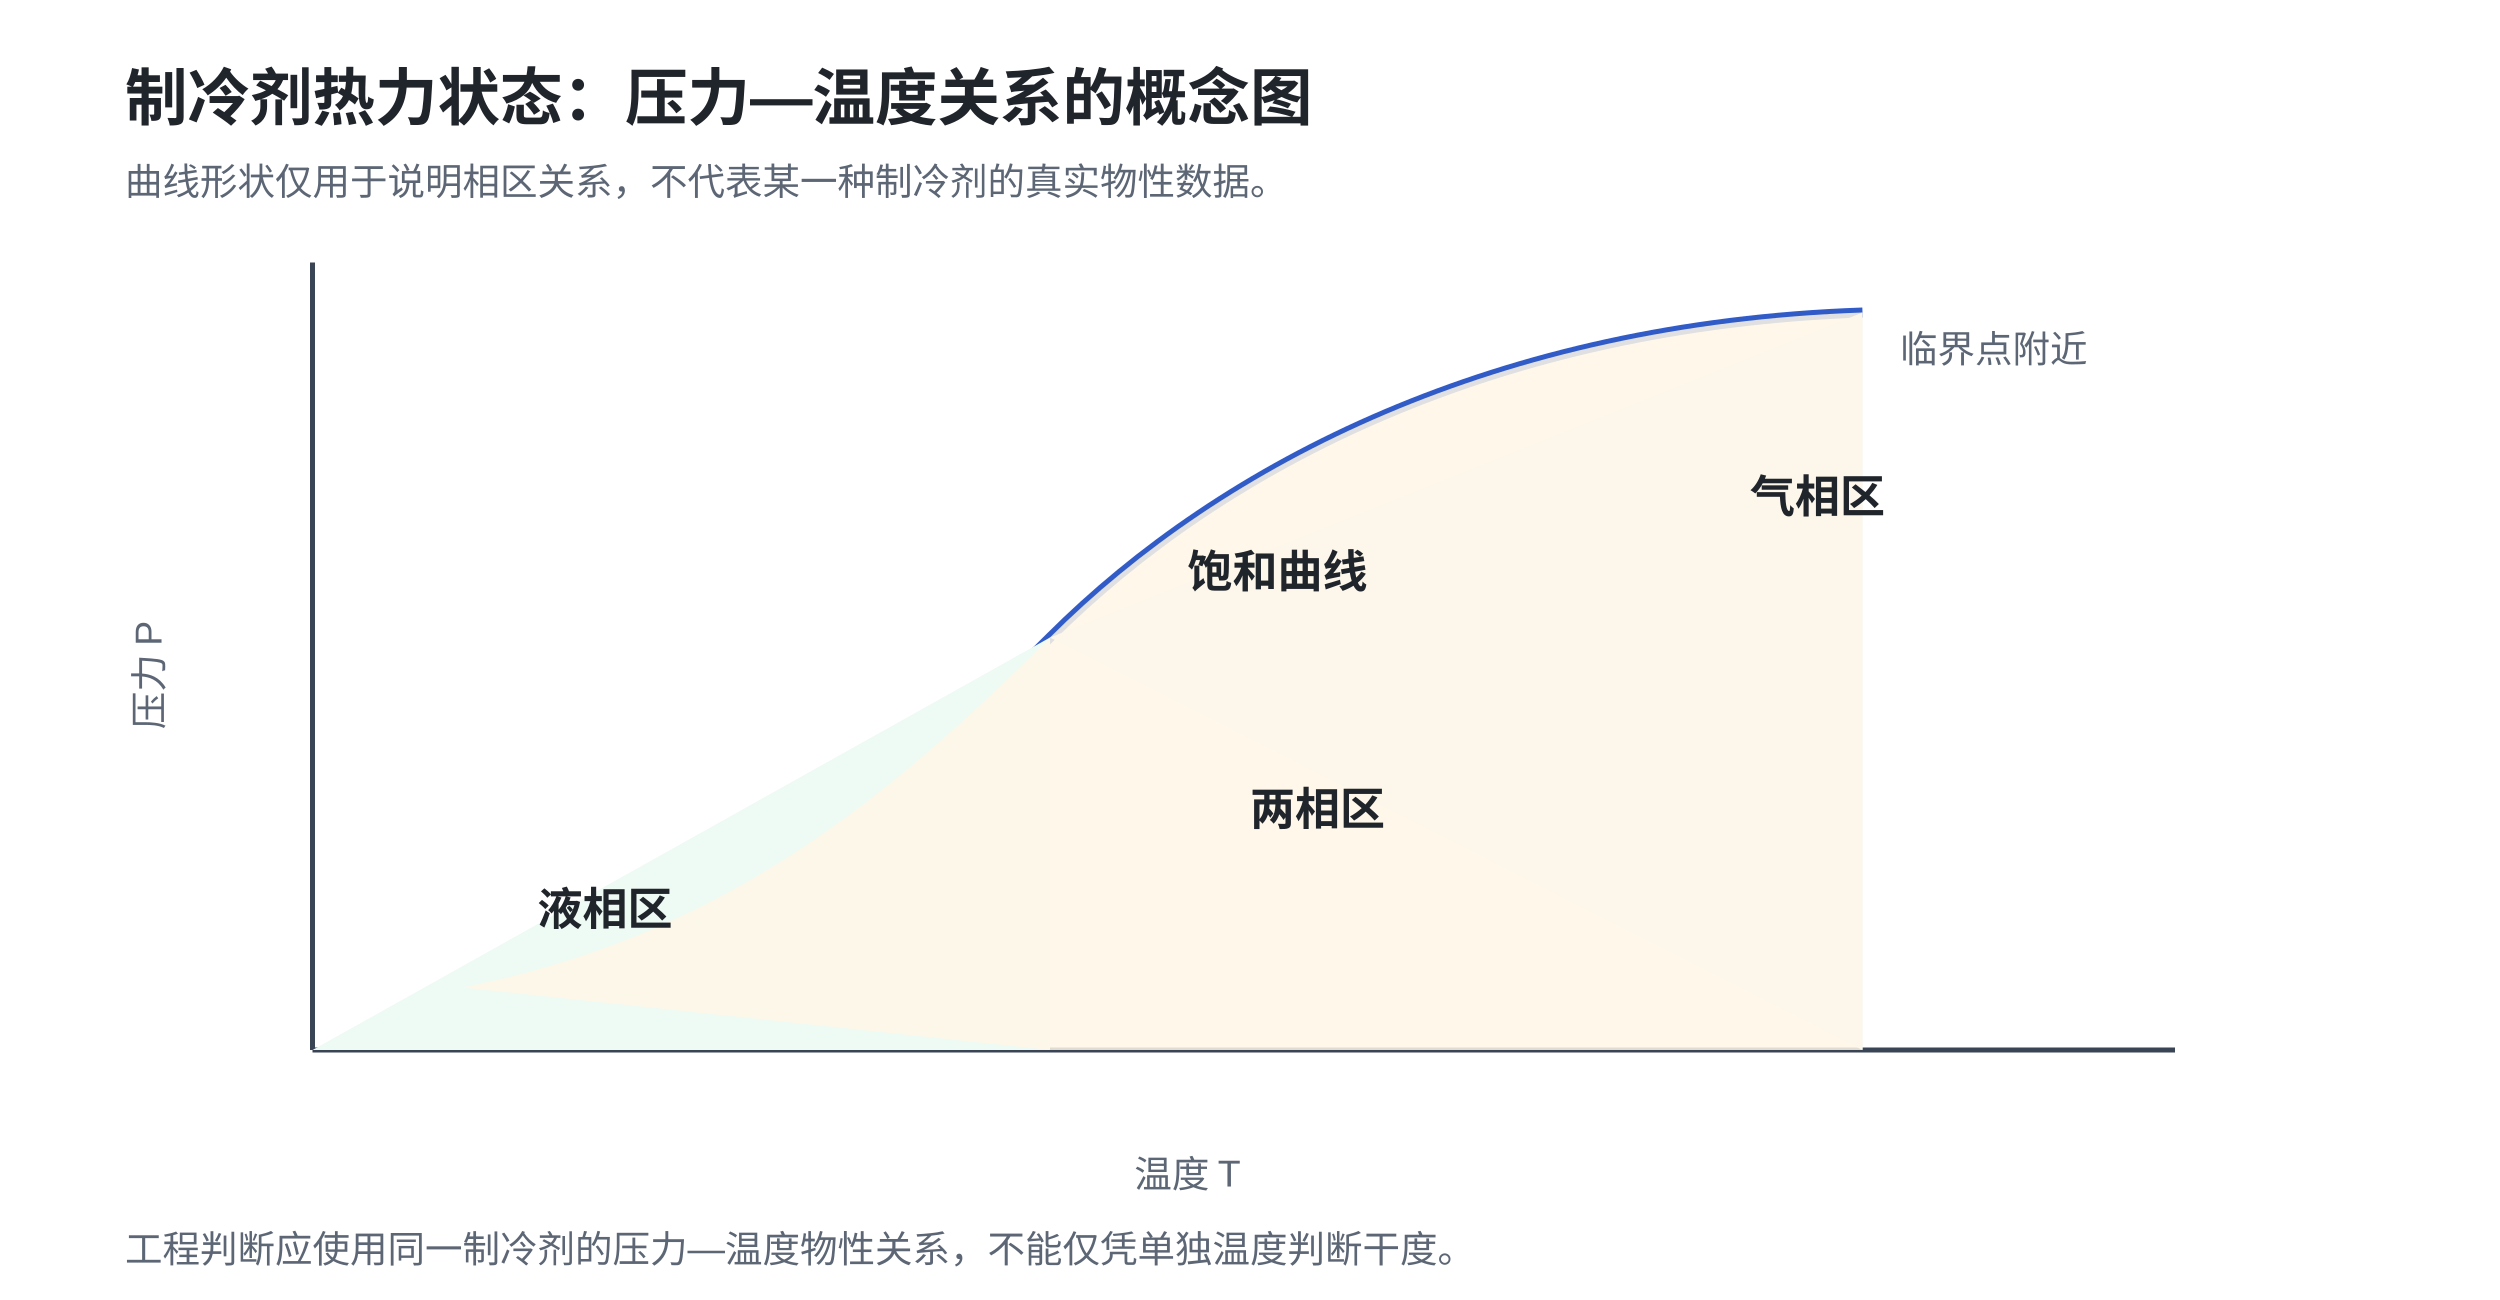
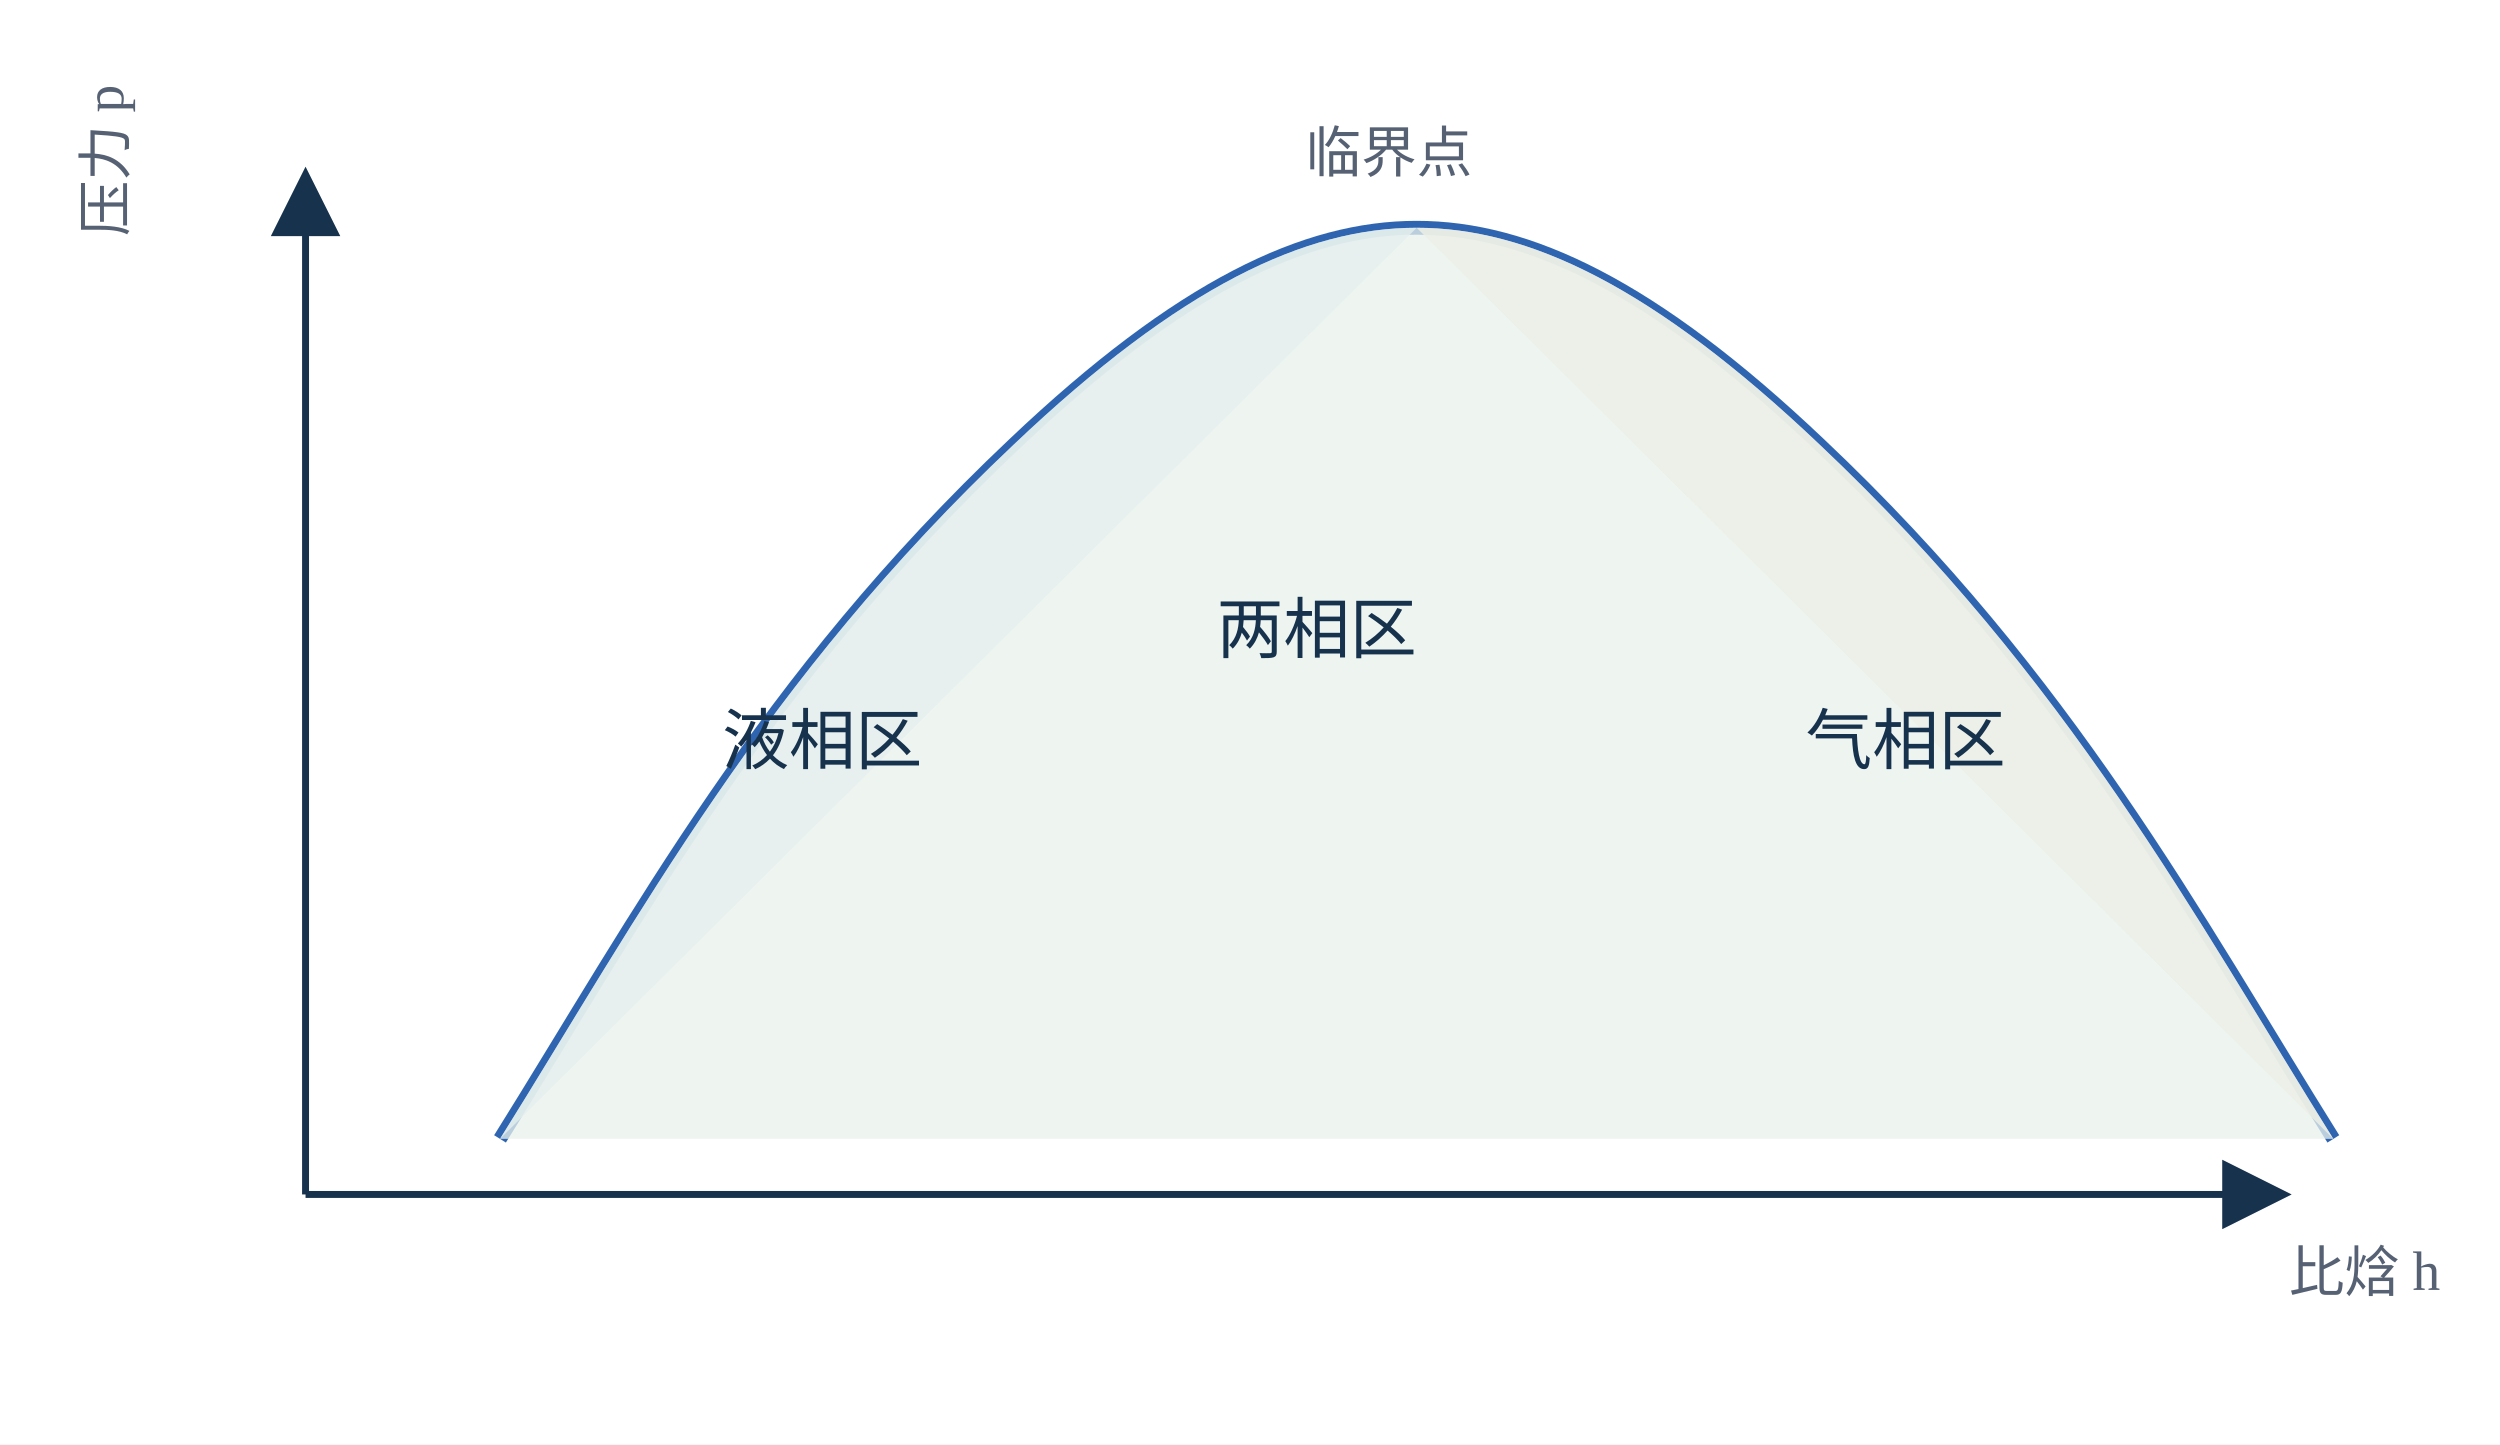
- <svg xmlns="http://www.w3.org/2000/svg" width="1000" height="520" viewBox="0 0 1000 520" role="img" aria-labelledby="title desc">
-   <style>
-   .title{font:700 25px Arial,'Noto Sans CJK SC',sans-serif;fill:#20242b}
-   .label{font:600 18px Arial,'Noto Sans CJK SC',sans-serif;fill:#20242b}
-   .small{font:15px Arial,'Noto Sans CJK SC',sans-serif;fill:#5c6675}
-   .axis{stroke:#394454;stroke-width:2}
-   .curve{fill:none;stroke:#315bc7;stroke-width:4}
- </style>
-   <rect width="1000" height="520" fill="#fff" />
-   <text x="50" y="48" class="title">制冷剂热力状态：压力—温度关系的概念图</text>
-   <text x="50" y="78" class="small">曲线形状仅用于说明相区关系，不代表某一种制冷剂的真实物性数据。</text>
-   <line x1="125" y1="420" x2="870" y2="420" class="axis" />
-   <line x1="125" y1="420" x2="125" y2="105" class="axis" />
-   <path d="M185 395 C285 375 350 325 420 255 C490 185 600 130 745 125" class="curve" />
-   <path d="M420 255 L420 420 L125 420 Z" fill="#eefaf4" />
-   <path d="M420 255 L745 125 L745 420 Z" fill="#eef5ff" />
-   <path d="M185 395 C285 375 350 325 420 255 C490 185 600 130 745 125 L745 420 L420 420 Z" fill="#fff7e6" opacity="0.85" />
-   <text x="215" y="370" class="label">液相区</text>
-   <text x="500" y="330" class="label">两相区</text>
-   <text x="700" y="205" class="label">气相区</text>
-   <text x="475" y="235" class="label" fill="#315bc7">饱和曲线</text>
-   <text x="475" y="475" text-anchor="middle" class="small">温度 T</text>
-   <text x="65" y="270" transform="rotate(-90 65 270)" text-anchor="middle" class="small">压力 P</text>
-   <text x="760" y="145" class="small">临界点附近</text>
-   <text x="50" y="505" class="small">工程判断应使用同一制冷剂的压力—温度物性关系，不能仅凭单独温度判断干度。</text>
+ <svg xmlns="http://www.w3.org/2000/svg" viewBox="0 0 900 520" role="img" aria-label="Refrigerant state envelope">
+   <defs>
+     <marker id="arrow" markerWidth="10" markerHeight="10" refX="8" refY="5" orient="auto">
+       <path d="M0,0 L10,5 L0,10 Z" fill="#17324d" />
+     </marker>
+     <style>
+       .axis{stroke:#17324d;stroke-width:2.5}.curve{fill:none;stroke:#2f65b0;stroke-width:5}.zone{font-family:'Times New Roman','SimSun','宋体','Songti SC',serif;font-size:24px;fill:#17324d}.minor{font-family:'Times New Roman','SimSun','宋体','Songti SC',serif;font-size:20px;fill:#566274}
+     </style>
+   </defs>
+   <rect width="900" height="520" fill="#fff" />
+   <path d="M110 430 H820" class="axis" marker-end="url(#arrow)" />
+   <path d="M110 430 V65" class="axis" marker-end="url(#arrow)" />
+   <path d="M180 410 C230 330 275 245 365 160 C425 103 470 82 510 82 C550 82 595 103 655 160 C745 245 790 330 840 410" class="curve" />
+   <path d="M180 410 C230 330 275 245 365 160 C425 103 470 82 510 82" fill="#dce9f5" opacity=".8" />
+   <path d="M510 82 C550 82 595 103 655 160 C745 245 790 330 840 410" fill="#f8e7d4" opacity=".85" />
+   <path d="M180 410 C230 330 275 245 365 160 C425 103 470 82 510 82 C550 82 595 103 655 160 C745 245 790 330 840 410 L180 410 Z" fill="#e8f1ec" opacity=".75" />
+   <text x="260" y="275" class="zone">液相区</text>
+   <text x="438" y="235" class="zone">两相区</text>
+   <text x="650" y="275" class="zone">气相区</text>
+   <text x="470" y="62" class="minor">临界点</text>
+   <text x="824" y="465" class="minor">比焓 h</text>
+   <text x="45" y="85" class="minor" transform="rotate(-90 45 85)">压力 p</text>
</svg>
